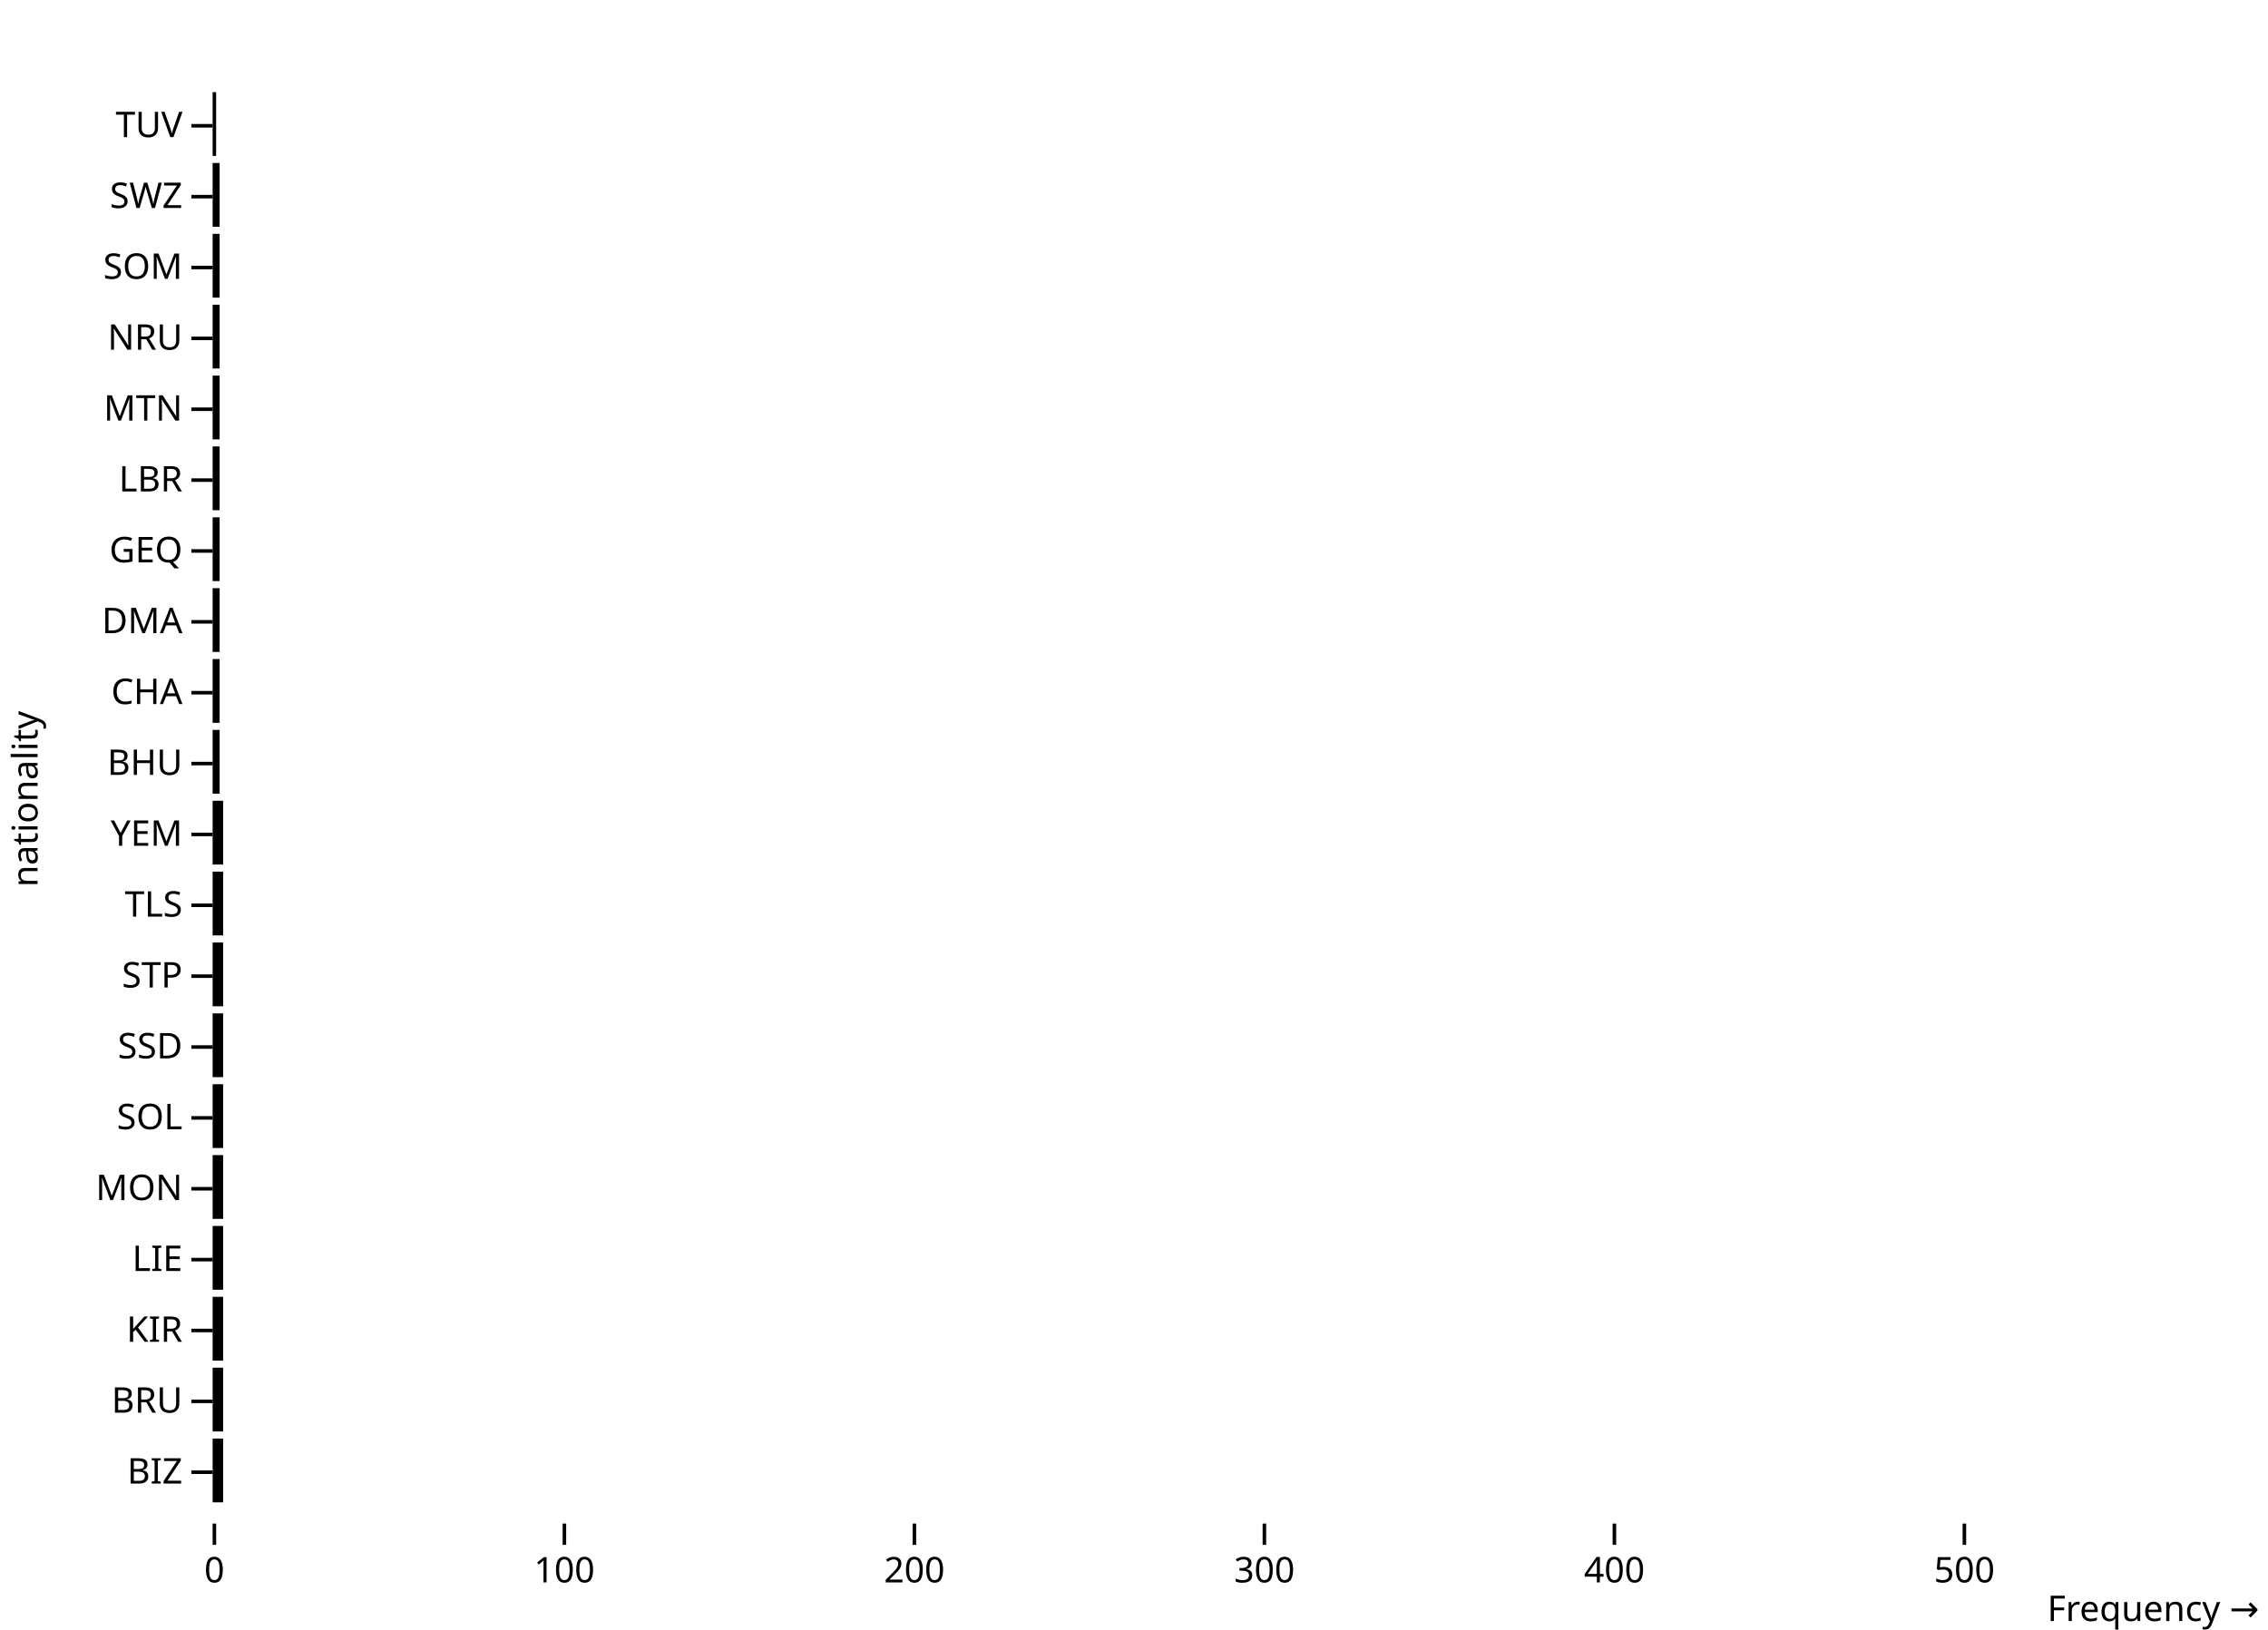
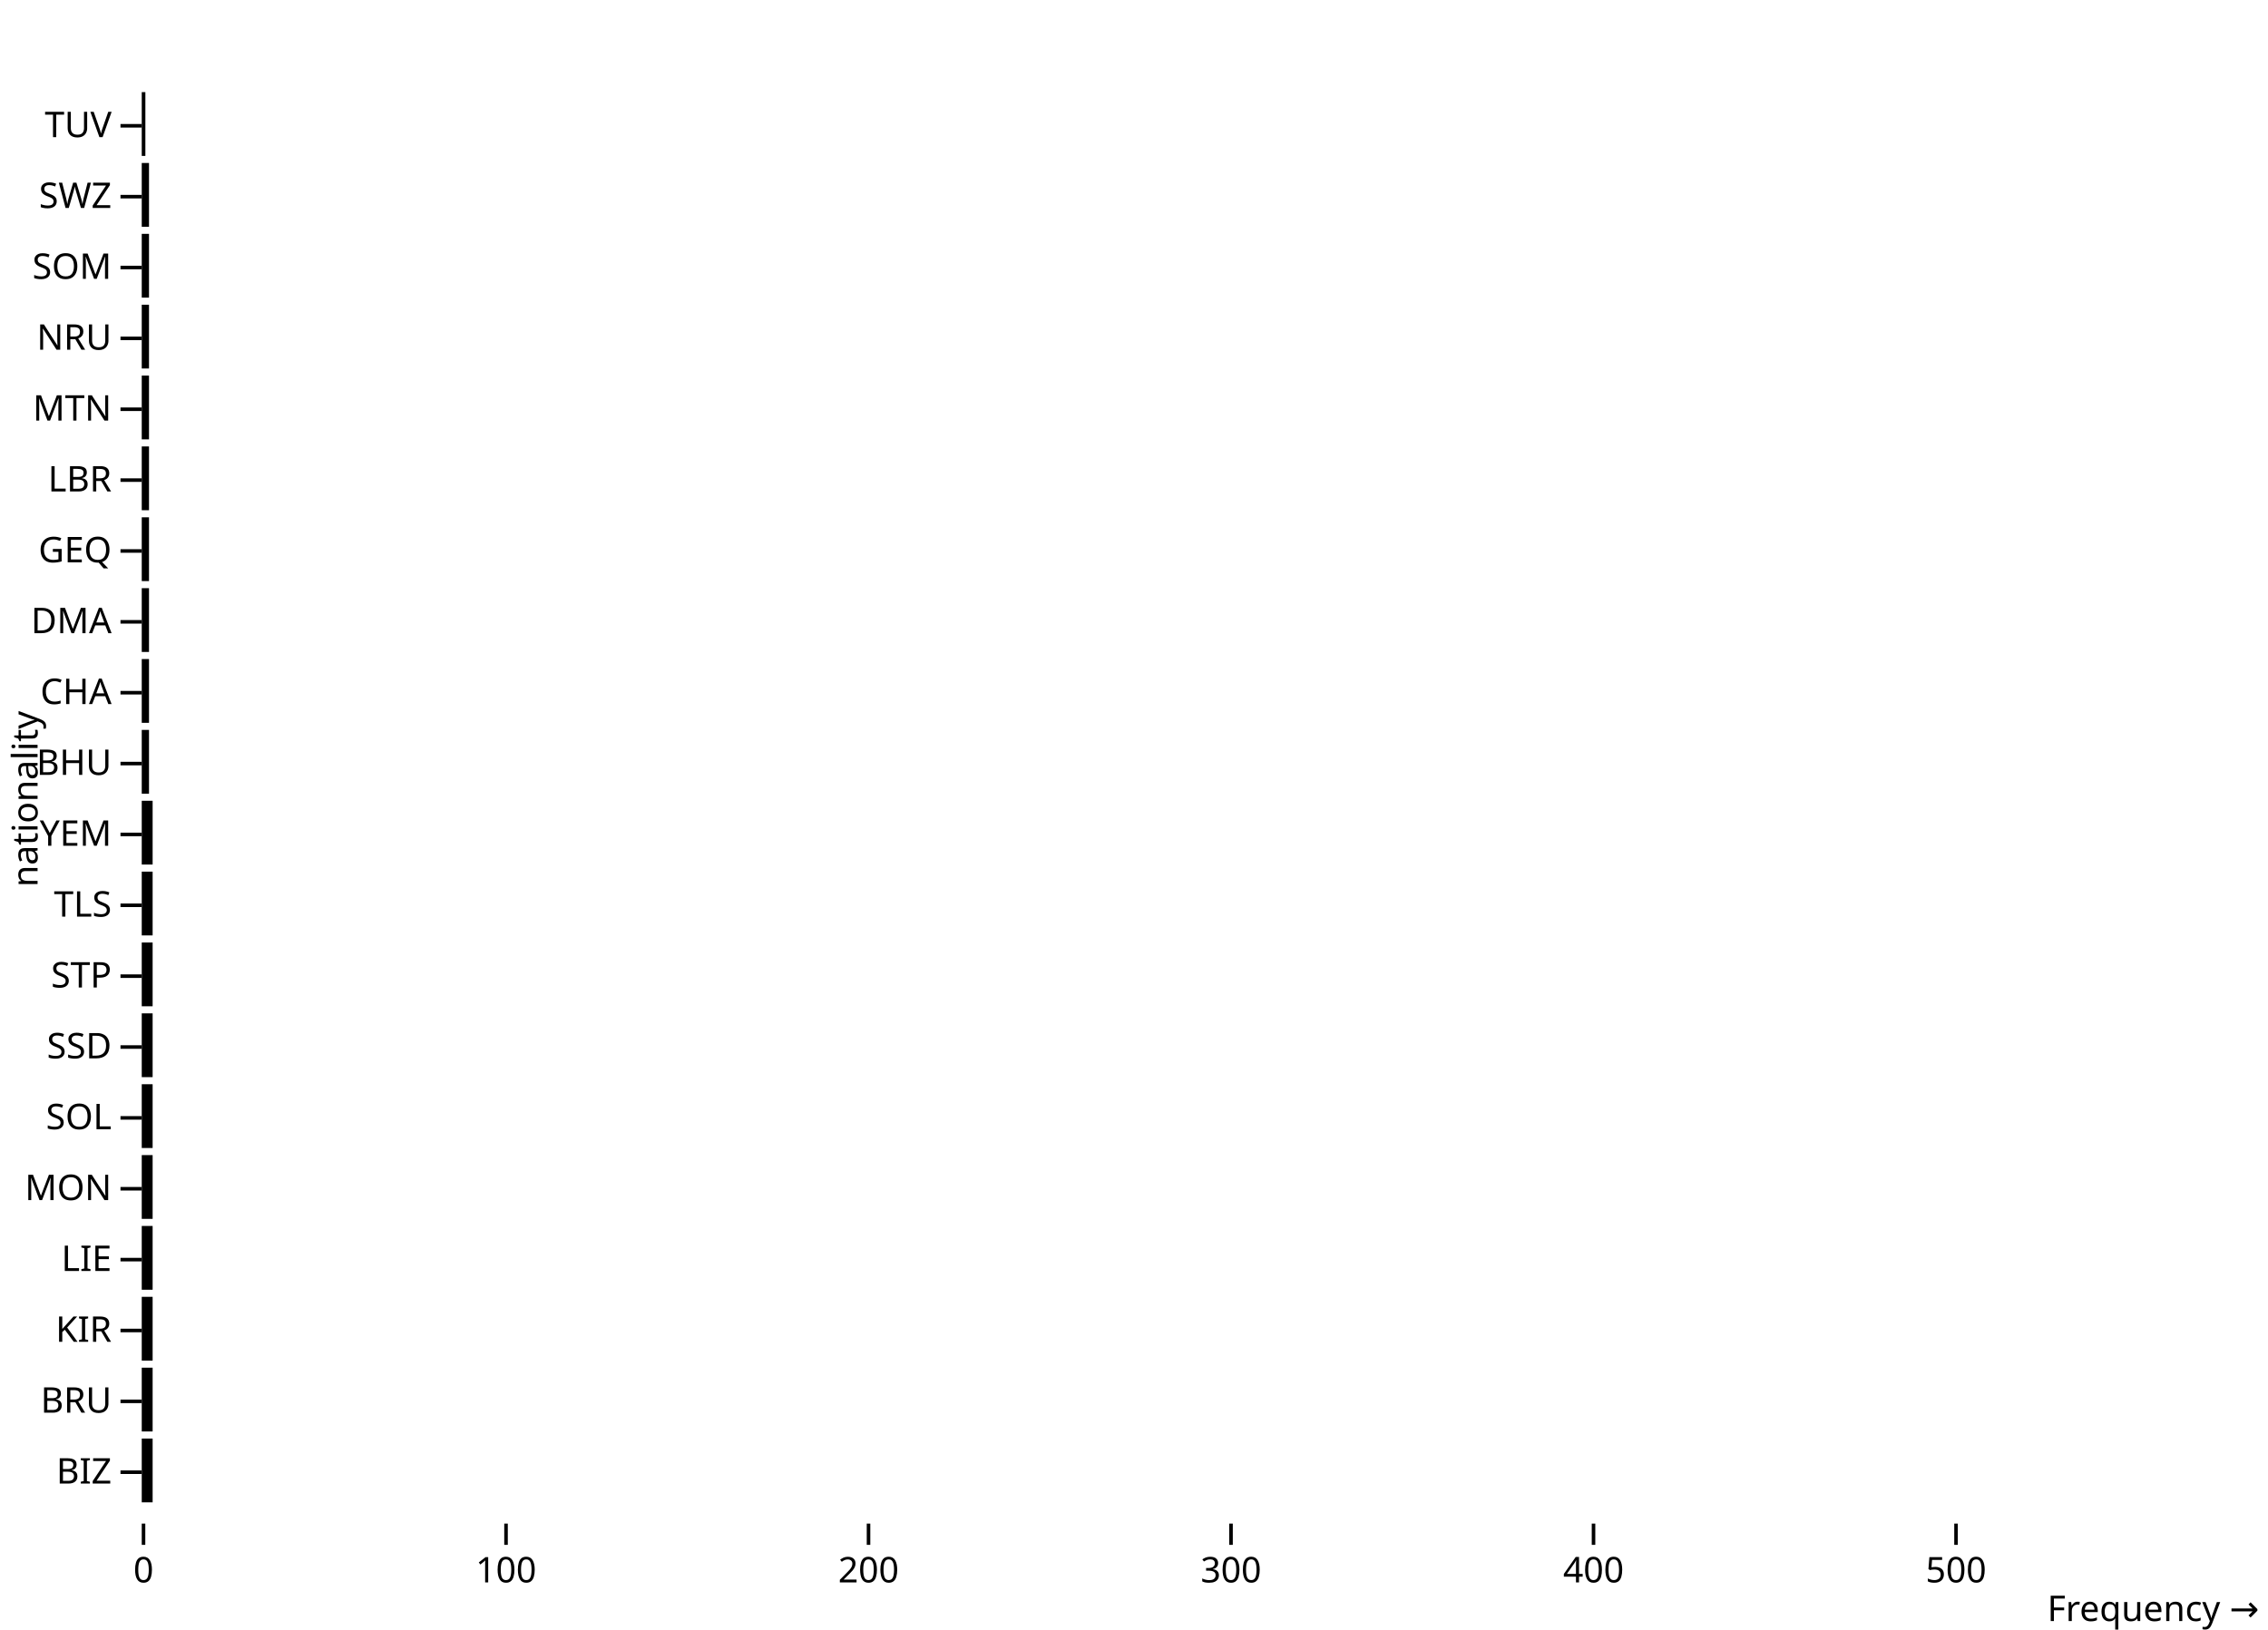
<svg xmlns="http://www.w3.org/2000/svg" class="plot" fill="currentColor" font-family="system-ui, sans-serif" font-size="10" text-anchor="middle" width="640" height="460" viewBox="0 0 640 460">
  <style>
    :where(.plot) {
      --plot-background: white;
      display: block;
      height: auto;
      height: intrinsic;
      max-width: 100%;
    }

    :where(.plot text),
    :where(.plot tspan) {
      white-space: pre;
    }
  </style>
  <g aria-label="y-axis tick" aria-hidden="true" fill="none" stroke="currentColor" transform="translate(0,9.5)">
-     <path transform="translate(60,26)" d="M0,0L-6,0" />
-     <path transform="translate(60,46)" d="M0,0L-6,0" />
-     <path transform="translate(60,66)" d="M0,0L-6,0" />
-     <path transform="translate(60,86)" d="M0,0L-6,0" />
-     <path transform="translate(60,106)" d="M0,0L-6,0" />
-     <path transform="translate(60,126)" d="M0,0L-6,0" />
-     <path transform="translate(60,146)" d="M0,0L-6,0" />
-     <path transform="translate(60,166)" d="M0,0L-6,0" />
-     <path transform="translate(60,186)" d="M0,0L-6,0" />
-     <path transform="translate(60,206)" d="M0,0L-6,0" />
-     <path transform="translate(60,226)" d="M0,0L-6,0" />
-     <path transform="translate(60,246)" d="M0,0L-6,0" />
-     <path transform="translate(60,266)" d="M0,0L-6,0" />
-     <path transform="translate(60,286)" d="M0,0L-6,0" />
-     <path transform="translate(60,306)" d="M0,0L-6,0" />
-     <path transform="translate(60,326)" d="M0,0L-6,0" />
-     <path transform="translate(60,346)" d="M0,0L-6,0" />
-     <path transform="translate(60,366)" d="M0,0L-6,0" />
-     <path transform="translate(60,386)" d="M0,0L-6,0" />
-     <path transform="translate(60,406)" d="M0,0L-6,0" />
+     <path transform="translate(40,26)" d="M0,0L-6,0" />
+     <path transform="translate(40,46)" d="M0,0L-6,0" />
+     <path transform="translate(40,66)" d="M0,0L-6,0" />
+     <path transform="translate(40,86)" d="M0,0L-6,0" />
+     <path transform="translate(40,106)" d="M0,0L-6,0" />
+     <path transform="translate(40,126)" d="M0,0L-6,0" />
+     <path transform="translate(40,146)" d="M0,0L-6,0" />
+     <path transform="translate(40,166)" d="M0,0L-6,0" />
+     <path transform="translate(40,186)" d="M0,0L-6,0" />
+     <path transform="translate(40,206)" d="M0,0L-6,0" />
+     <path transform="translate(40,226)" d="M0,0L-6,0" />
+     <path transform="translate(40,246)" d="M0,0L-6,0" />
+     <path transform="translate(40,266)" d="M0,0L-6,0" />
+     <path transform="translate(40,286)" d="M0,0L-6,0" />
+     <path transform="translate(40,306)" d="M0,0L-6,0" />
+     <path transform="translate(40,326)" d="M0,0L-6,0" />
+     <path transform="translate(40,346)" d="M0,0L-6,0" />
+     <path transform="translate(40,366)" d="M0,0L-6,0" />
+     <path transform="translate(40,386)" d="M0,0L-6,0" />
+     <path transform="translate(40,406)" d="M0,0L-6,0" />
  </g>
  <g aria-label="y-axis tick label" text-anchor="end" transform="translate(-8.5,9.5)">
-     <text y="0.32em" transform="translate(60,26)">TUV</text>
-     <text y="0.32em" transform="translate(60,46)">SWZ</text>
-     <text y="0.32em" transform="translate(60,66)">SOM</text>
-     <text y="0.32em" transform="translate(60,86)">NRU</text>
-     <text y="0.32em" transform="translate(60,106)">MTN</text>
-     <text y="0.32em" transform="translate(60,126)">LBR</text>
-     <text y="0.32em" transform="translate(60,146)">GEQ</text>
-     <text y="0.32em" transform="translate(60,166)">DMA</text>
-     <text y="0.32em" transform="translate(60,186)">CHA</text>
-     <text y="0.32em" transform="translate(60,206)">BHU</text>
-     <text y="0.32em" transform="translate(60,226)">YEM</text>
-     <text y="0.32em" transform="translate(60,246)">TLS</text>
-     <text y="0.32em" transform="translate(60,266)">STP</text>
-     <text y="0.32em" transform="translate(60,286)">SSD</text>
-     <text y="0.32em" transform="translate(60,306)">SOL</text>
-     <text y="0.32em" transform="translate(60,326)">MON</text>
-     <text y="0.32em" transform="translate(60,346)">LIE</text>
-     <text y="0.32em" transform="translate(60,366)">KIR</text>
-     <text y="0.32em" transform="translate(60,386)">BRU</text>
-     <text y="0.32em" transform="translate(60,406)">BIZ</text>
+     <text y="0.32em" transform="translate(40,26)">TUV</text>
+     <text y="0.32em" transform="translate(40,46)">SWZ</text>
+     <text y="0.32em" transform="translate(40,66)">SOM</text>
+     <text y="0.32em" transform="translate(40,86)">NRU</text>
+     <text y="0.32em" transform="translate(40,106)">MTN</text>
+     <text y="0.32em" transform="translate(40,126)">LBR</text>
+     <text y="0.32em" transform="translate(40,146)">GEQ</text>
+     <text y="0.32em" transform="translate(40,166)">DMA</text>
+     <text y="0.32em" transform="translate(40,186)">CHA</text>
+     <text y="0.32em" transform="translate(40,206)">BHU</text>
+     <text y="0.32em" transform="translate(40,226)">YEM</text>
+     <text y="0.32em" transform="translate(40,246)">TLS</text>
+     <text y="0.32em" transform="translate(40,266)">STP</text>
+     <text y="0.32em" transform="translate(40,286)">SSD</text>
+     <text y="0.32em" transform="translate(40,306)">SOL</text>
+     <text y="0.32em" transform="translate(40,326)">MON</text>
+     <text y="0.32em" transform="translate(40,346)">LIE</text>
+     <text y="0.32em" transform="translate(40,366)">KIR</text>
+     <text y="0.32em" transform="translate(40,386)">BRU</text>
+     <text y="0.32em" transform="translate(40,406)">BIZ</text>
  </g>
-   <g aria-label="y-axis label" transform="translate(-56.5,0.5)">
-     <text y="0.71em" transform="translate(60,225) rotate(-90)">nationality</text>
+   <g aria-label="y-axis label" transform="translate(-36.5,0.5)">
+     <text y="0.71em" transform="translate(40,225) rotate(-90)">nationality</text>
  </g>
  <g aria-label="x-axis tick" aria-hidden="true" fill="none" stroke="currentColor" transform="translate(0.5,0)">
-     <path transform="translate(60,430)" d="M0,0L0,6" />
-     <path transform="translate(158.7654,430)" d="M0,0L0,6" />
-     <path transform="translate(257.5309,430)" d="M0,0L0,6" />
-     <path transform="translate(356.2963,430)" d="M0,0L0,6" />
-     <path transform="translate(455.0617,430)" d="M0,0L0,6" />
-     <path transform="translate(553.8272,430)" d="M0,0L0,6" />
+     <path transform="translate(40,430)" d="M0,0L0,6" />
+     <path transform="translate(142.2928,430)" d="M0,0L0,6" />
+     <path transform="translate(244.5855,430)" d="M0,0L0,6" />
+     <path transform="translate(346.8783,430)" d="M0,0L0,6" />
+     <path transform="translate(449.1711,430)" d="M0,0L0,6" />
+     <path transform="translate(551.4638,430)" d="M0,0L0,6" />
  </g>
  <g aria-label="x-axis tick label" font-variant="tabular-nums" transform="translate(0.5,9.5)">
-     <text y="0.71em" transform="translate(60,430)">0</text>
-     <text y="0.71em" transform="translate(158.7654,430)">100</text>
-     <text y="0.71em" transform="translate(257.5309,430)">200</text>
-     <text y="0.71em" transform="translate(356.2963,430)">300</text>
-     <text y="0.71em" transform="translate(455.0617,430)">400</text>
-     <text y="0.71em" transform="translate(553.8272,430)">500</text>
+     <text y="0.71em" transform="translate(40,430)">0</text>
+     <text y="0.71em" transform="translate(142.2928,430)">100</text>
+     <text y="0.71em" transform="translate(244.5855,430)">200</text>
+     <text y="0.71em" transform="translate(346.8783,430)">300</text>
+     <text y="0.71em" transform="translate(449.1711,430)">400</text>
+     <text y="0.71em" transform="translate(551.4638,430)">500</text>
  </g>
  <g aria-label="x-axis label" text-anchor="end" transform="translate(17.5,27.5)">
    <text transform="translate(620,430)">Frequency →</text>
  </g>
  <g aria-label="bar">
-     <rect x="60" width="2.963" y="246" height="18" />
-     <rect x="60" width="1.975" y="186" height="18" />
-     <rect x="60" width="1.975" y="146" height="18" />
-     <rect x="60" width="2.963" y="406" height="18" />
-     <rect x="60" width="2.963" y="326" height="18" />
-     <rect x="60" width="2.963" y="266" height="18" />
-     <rect x="60" width="2.963" y="346" height="18" />
-     <rect x="60" width="2.963" y="366" height="18" />
-     <rect x="60" width="1.975" y="86" height="18" />
-     <rect x="60" width="1.975" y="126" height="18" />
-     <rect x="60" width="0.988" y="26" height="18" />
-     <rect x="60" width="2.963" y="286" height="18" />
-     <rect x="60" width="1.975" y="106" height="18" />
-     <rect x="60" width="2.963" y="386" height="18" />
-     <rect x="60" width="2.963" y="306" height="18" />
-     <rect x="60" width="1.975" y="206" height="18" />
-     <rect x="60" width="1.975" y="66" height="18" />
-     <rect x="60" width="2.963" y="226" height="18" />
-     <rect x="60" width="1.975" y="46" height="18" />
-     <rect x="60" width="1.975" y="166" height="18" />
+     <rect x="40" width="3.069" y="246" height="18" />
+     <rect x="40" width="2.046" y="186" height="18" />
+     <rect x="40" width="2.046" y="146" height="18" />
+     <rect x="40" width="3.069" y="406" height="18" />
+     <rect x="40" width="3.069" y="326" height="18" />
+     <rect x="40" width="3.069" y="266" height="18" />
+     <rect x="40" width="3.069" y="346" height="18" />
+     <rect x="40" width="3.069" y="366" height="18" />
+     <rect x="40" width="2.046" y="86" height="18" />
+     <rect x="40" width="2.046" y="126" height="18" />
+     <rect x="40" width="1.023" y="26" height="18" />
+     <rect x="40" width="3.069" y="286" height="18" />
+     <rect x="40" width="2.046" y="106" height="18" />
+     <rect x="40" width="3.069" y="386" height="18" />
+     <rect x="40" width="3.069" y="306" height="18" />
+     <rect x="40" width="2.046" y="206" height="18" />
+     <rect x="40" width="2.046" y="66" height="18" />
+     <rect x="40" width="3.069" y="226" height="18" />
+     <rect x="40" width="2.046" y="46" height="18" />
+     <rect x="40" width="2.046" y="166" height="18" />
  </g>
</svg>
